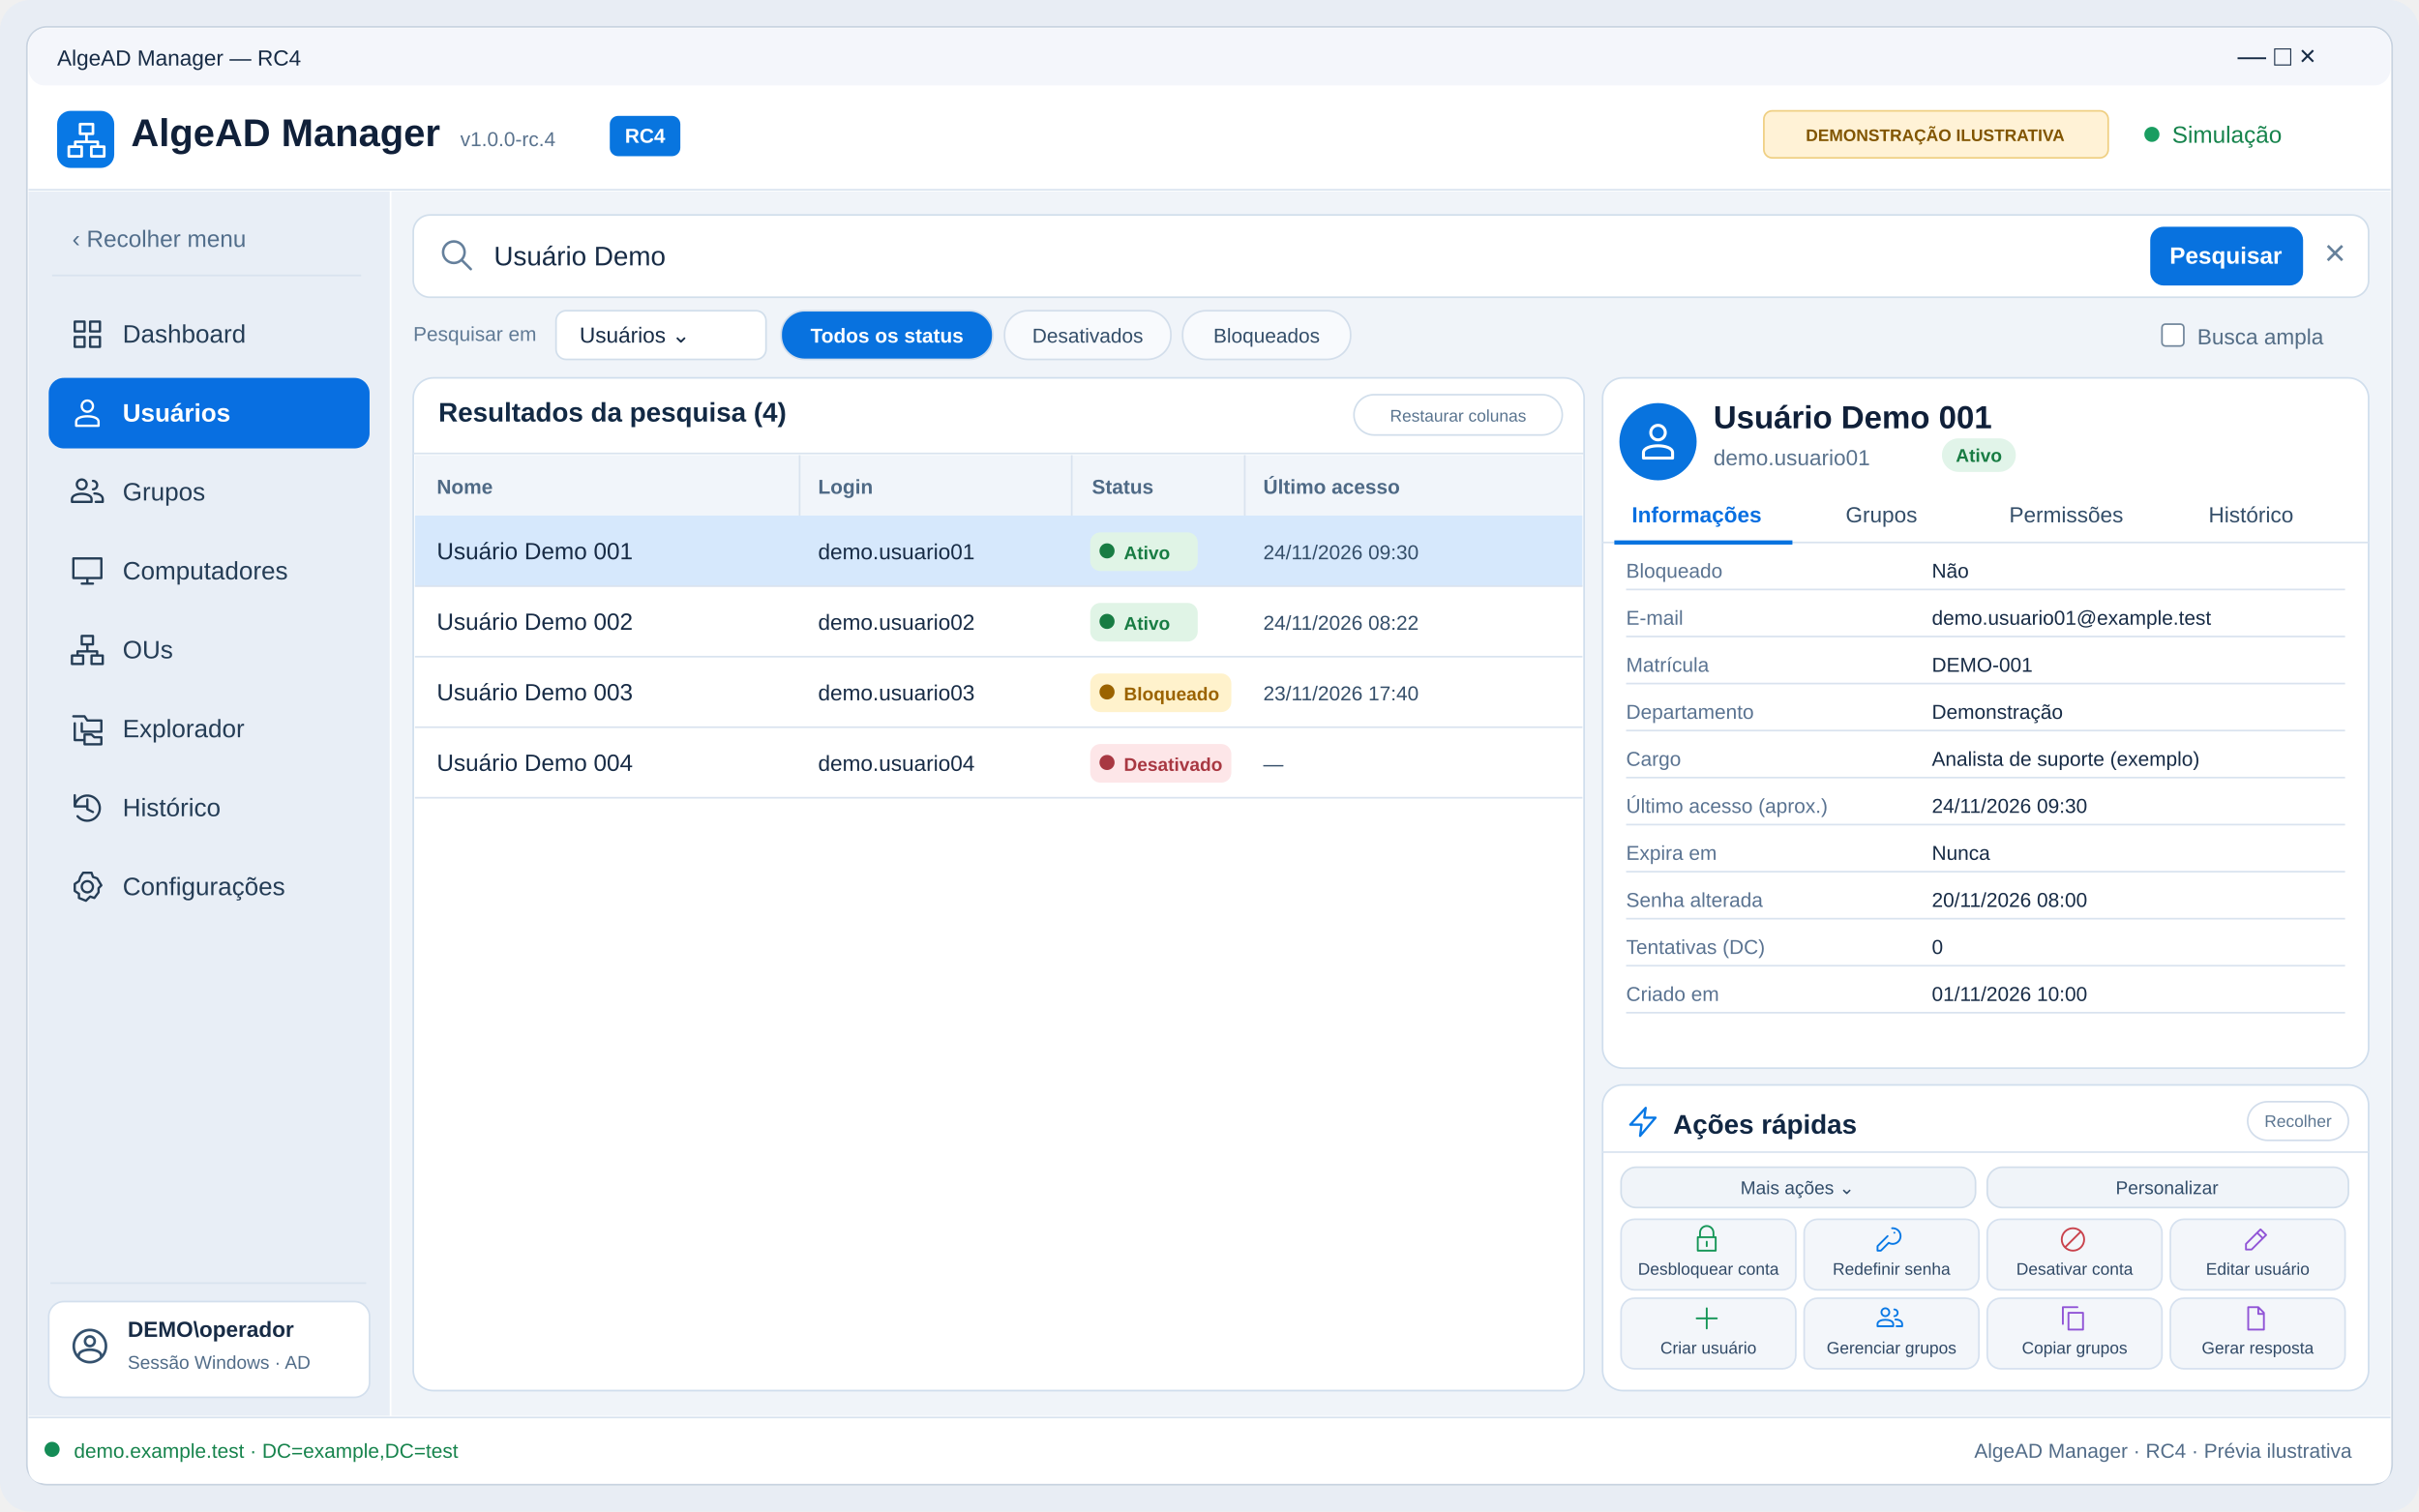
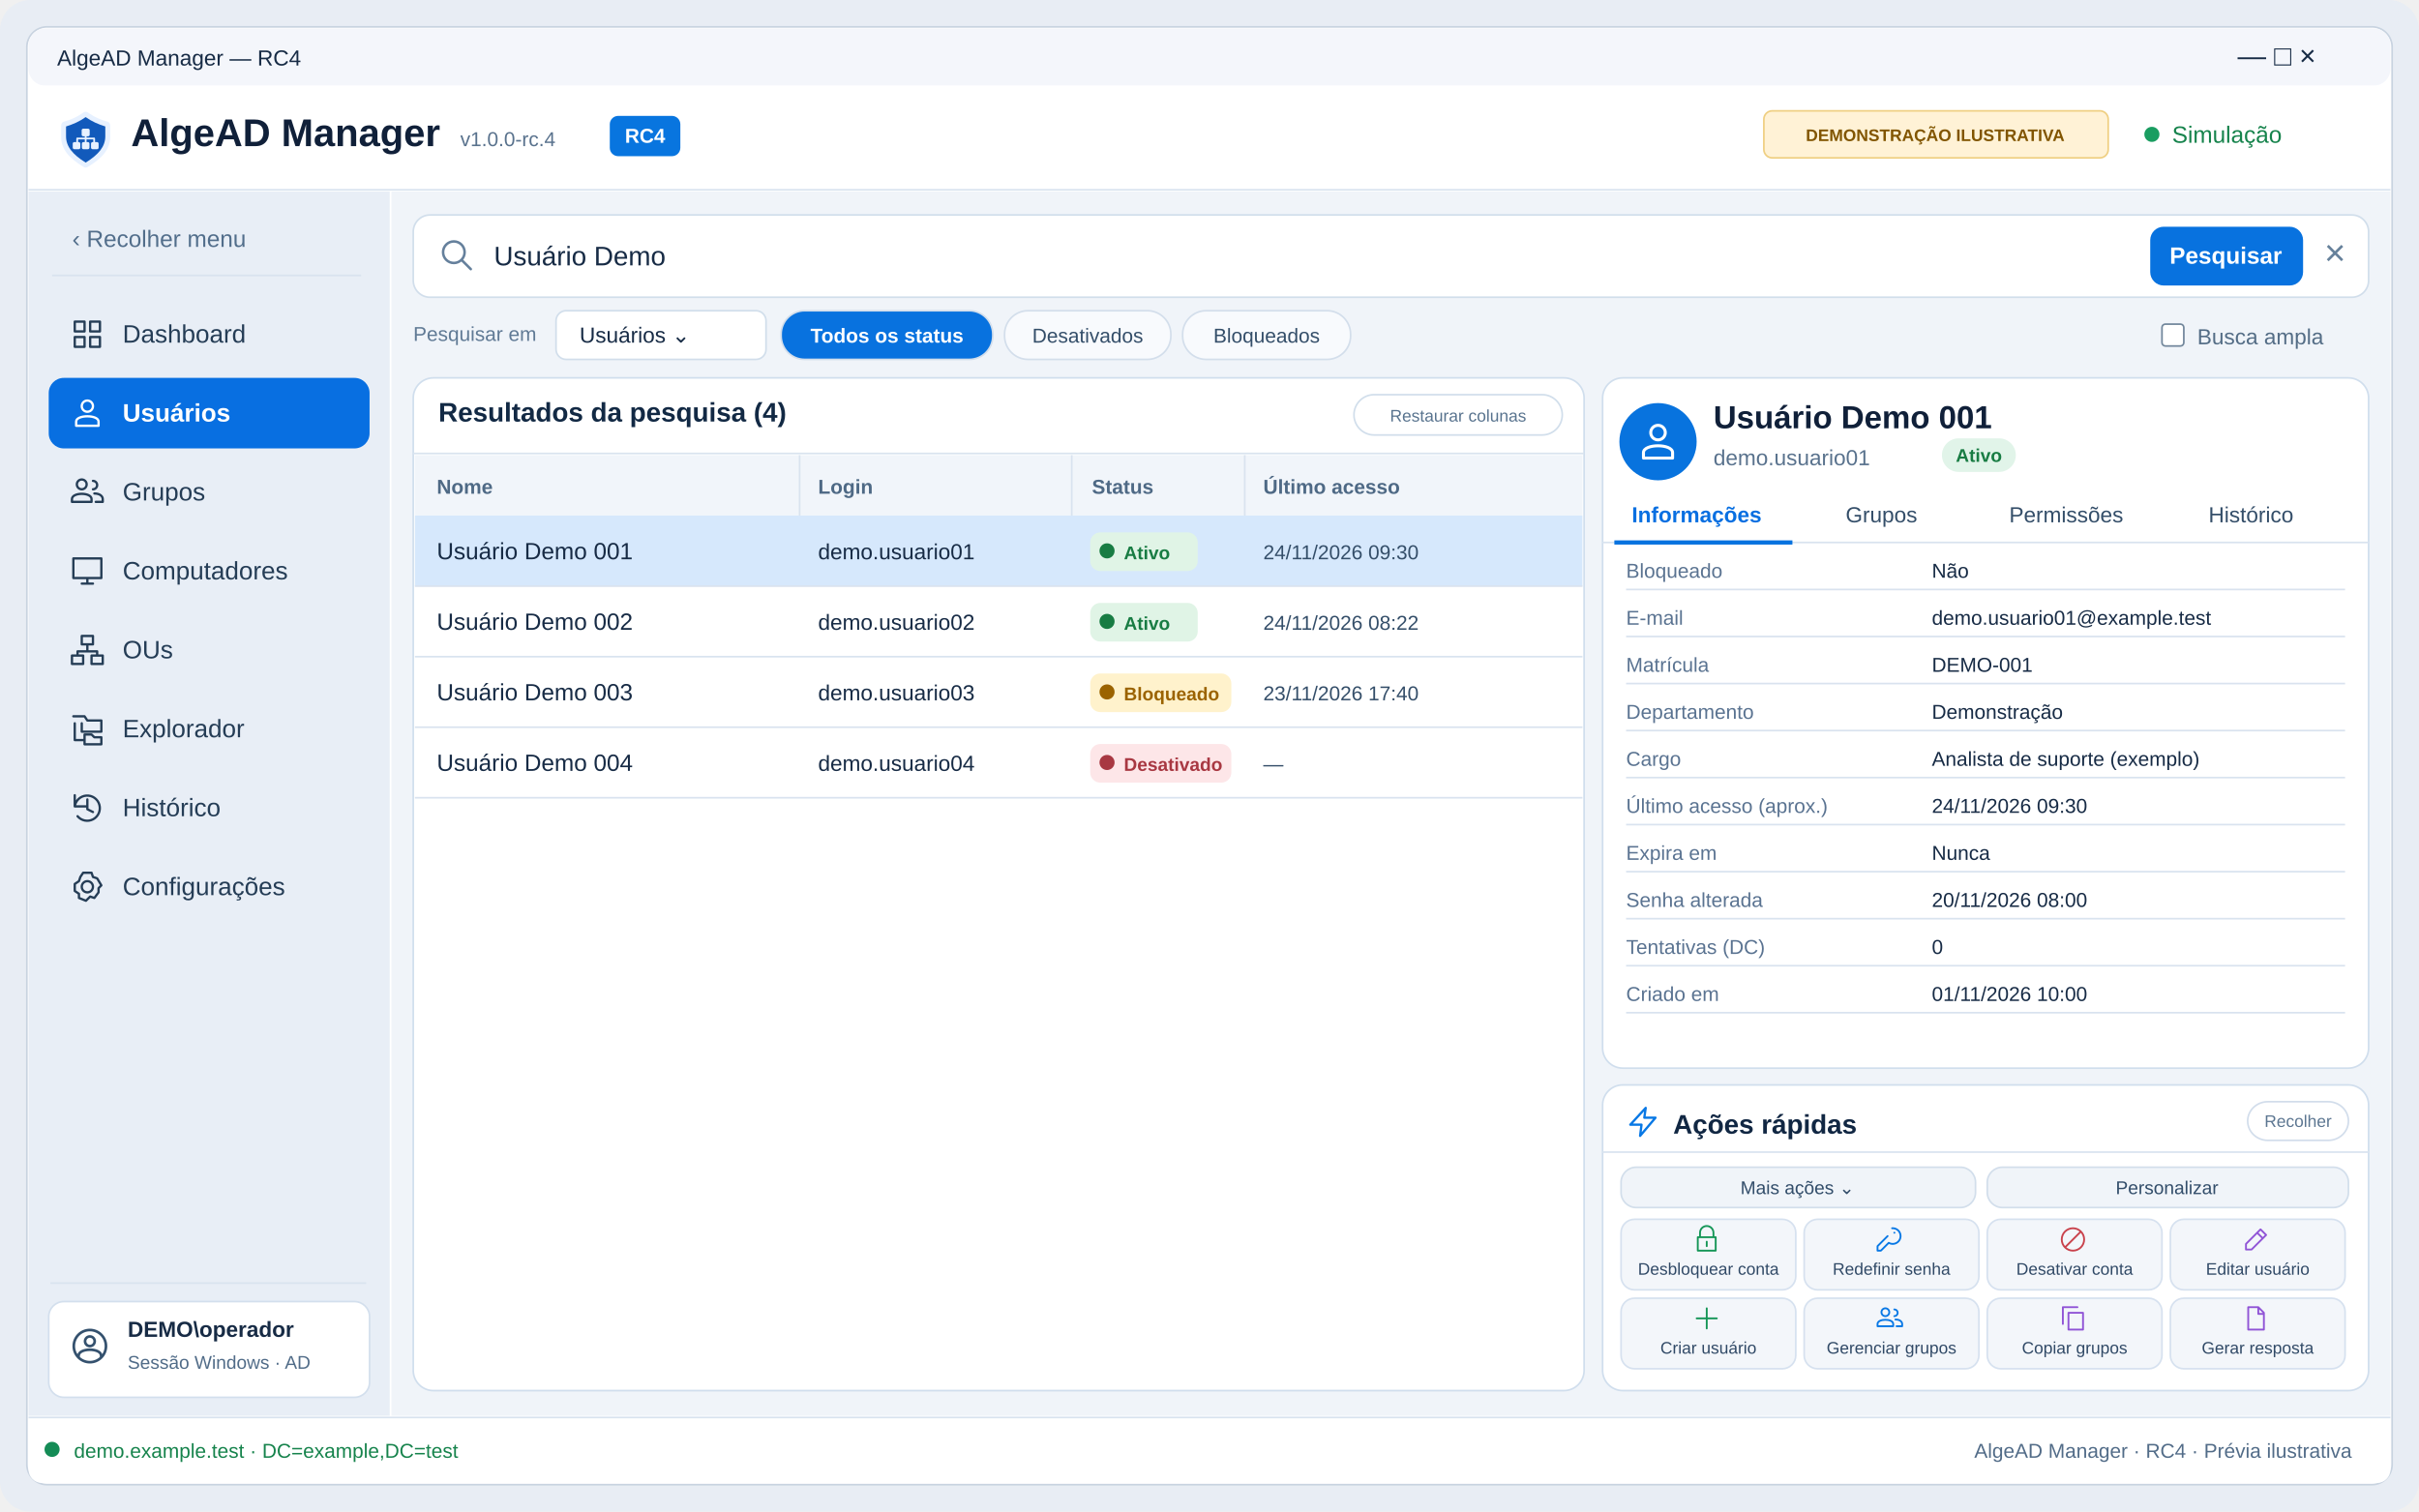
<svg xmlns="http://www.w3.org/2000/svg" width="1440" height="900" viewBox="0 0 1440 900" role="img" aria-labelledby="title desc">
  <g font-family="Segoe UI,Arial,sans-serif">
    <rect x="0" y="0" width="1440" height="900" rx="18" fill="#e8edf4" stroke="none" />
    <rect x="16" y="16" width="1408" height="868" rx="12" fill="#fff" stroke="#c8d3e0" />
    <rect x="17" y="17" width="1406" height="34" rx="10" fill="#f4f6fb" stroke="none" />
    <text x="34" y="39" fill="#172b45" font-size="13" font-weight="400" text-anchor="start">AlgeAD Manager — RC4</text>
    <text x="1332" y="39" fill="#172b45" font-size="17" font-weight="400" text-anchor="start">—    □    ×</text>
    <rect x="17" y="51" width="1406" height="62" rx="0" fill="#fff" stroke="none" />
-     <rect x="34" y="66" width="34" height="34" rx="8" fill="#0878e5" stroke="none" />
-     <g transform="translate(40 72) scale(0.9583333)" fill="none" stroke="#fff" stroke-width="1.65" stroke-linecap="round" stroke-linejoin="round">
-       <path d="M8 2h8v6H8z M12 8v5 M5 13h14 M5 13v3 M19 13v3 M1 16h8v6H1z M15 16h8v6h-8z" />
+     <g transform="translate(34 66) scale(.265625)">
+       <path fill="#E7F1FF" d="M64 2 C67 2 70 4 74 7 C86 15 98 20 112 24 C117 25 119 29 119 34 L119 58 C119 86 101 106 70 125 C66 128 62 128 58 125 C27 106 9 86 9 58 L9 34 C9 29 11 25 16 24 C30 20 42 15 54 7 C58 4 61 2 64 2 Z" />
+       <path fill="#125ABB" d="M64 14 C78 24 92 30 108 35 L108 57 C108 80 93 98 64 116 C35 98 20 80 20 57 L20 35 C36 30 50 24 64 14 Z" />
+       <rect fill="#E7F1FF" x="55" y="40" width="18" height="17" rx="3.5" />
+       <rect fill="#E7F1FF" x="62" y="54" width="4" height="17" rx="1.5" />
+       <rect fill="#E7F1FF" x="43" y="60" width="42" height="4" rx="2" />
+       <rect fill="#E7F1FF" x="43" y="61" width="4" height="13" rx="2" />
+       <rect fill="#E7F1FF" x="81" y="61" width="4" height="13" rx="2" />
+       <rect fill="#E7F1FF" x="35" y="70" width="17" height="16" rx="3.5" />
+       <rect fill="#E7F1FF" x="55.5" y="70" width="17" height="16" rx="3.5" />
+       <rect fill="#E7F1FF" x="76" y="70" width="17" height="16" rx="3.5" />
    </g>
    <text x="78" y="87" fill="#102039" font-size="23" font-weight="700" text-anchor="start">AlgeAD Manager</text>
    <text x="274" y="87" fill="#59728d" font-size="12" font-weight="400" text-anchor="start">v1.0.0-rc.4</text>
    <rect x="363" y="69" width="42" height="24" rx="5" fill="#0875df" stroke="none" />
    <text x="384" y="85" fill="#fff" font-size="12" font-weight="700" text-anchor="middle">RC4</text>
    <rect x="1050" y="66" width="205" height="28" rx="5" fill="#fff2d6" stroke="#efcf82" />
    <text x="1152" y="84" fill="#815500" font-size="10" font-weight="700" text-anchor="middle">DEMONSTRAÇÃO ILUSTRATIVA</text>
    <circle cx="1281" cy="80" r="4.5" fill="#1a9d61" />
    <text x="1293" y="85" fill="#16834c" font-size="14" font-weight="400" text-anchor="start">Simulação</text>
    <path d="M17 113L1423 113" stroke="#d9e3ef" stroke-width="1" fill="none" />
    <rect x="17" y="114" width="215" height="729" rx="0" fill="#e8eef6" stroke="none" />
    <text x="43" y="147" fill="#526e8b" font-size="14" font-weight="400" text-anchor="start">‹   Recolher menu</text>
    <path d="M31 164L215 164" stroke="#d9e3ef" stroke-width="1" fill="none" />
    <g transform="translate(42 189) scale(0.8333333)" fill="none" stroke="#253d56" stroke-width="1.65" stroke-linecap="round" stroke-linejoin="round">
      <path d="M3 3h7v7H3z M14 3h7v7h-7z M3 14h7v7H3z M14 14h7v7h-7z" />
    </g>
    <text x="73" y="204" fill="#253d56" font-size="15" font-weight="400" text-anchor="start">Dashboard</text>
    <rect x="29" y="225" width="191" height="42" rx="9" fill="#086fe1" stroke="none" />
    <g transform="translate(42 236) scale(0.8333333)" fill="none" stroke="#fff" stroke-width="1.65" stroke-linecap="round" stroke-linejoin="round">
      <path d="M12 3a4 4 0 1 0 0 8 4 4 0 0 0 0-8 M4 21v-3c0-5 16-5 16 0v3z" />
    </g>
    <text x="73" y="251" fill="#fff" font-size="15" font-weight="600" text-anchor="start">Usuários</text>
    <g transform="translate(42 283) scale(0.8333333)" fill="none" stroke="#253d56" stroke-width="1.65" stroke-linecap="round" stroke-linejoin="round">
      <path d="M8 3a3.5 3.5 0 1 0 0 7 3.5 3.5 0 0 0 0-7 M1 19v-2c0-5 14-5 14 0v2z M16 4a3 3 0 0 1 0 6 M17 13c4 0 6 2 6 4v2h-5" />
    </g>
    <text x="73" y="298" fill="#253d56" font-size="15" font-weight="400" text-anchor="start">Grupos</text>
    <g transform="translate(42 330) scale(0.8333333)" fill="none" stroke="#253d56" stroke-width="1.65" stroke-linecap="round" stroke-linejoin="round">
      <path d="M2 3h20v14H2z M8 21h8 M12 17v4" />
    </g>
    <text x="73" y="345" fill="#253d56" font-size="15" font-weight="400" text-anchor="start">Computadores</text>
    <g transform="translate(42 377) scale(0.8333333)" fill="none" stroke="#253d56" stroke-width="1.65" stroke-linecap="round" stroke-linejoin="round">
      <path d="M8 2h8v6H8z M12 8v5 M5 13h14 M5 13v3 M19 13v3 M1 16h8v6H1z M15 16h8v6h-8z" />
    </g>
    <text x="73" y="392" fill="#253d56" font-size="15" font-weight="400" text-anchor="start">OUs</text>
    <g transform="translate(42 424) scale(0.8333333)" fill="none" stroke="#253d56" stroke-width="1.65" stroke-linecap="round" stroke-linejoin="round">
      <path d="M2 3h8l2 3h10v8H8V8 M3 8v12h7 M10 16h5l2 2h5v5H10z" />
    </g>
    <text x="73" y="439" fill="#253d56" font-size="15" font-weight="400" text-anchor="start">Explorador</text>
    <g transform="translate(42 471) scale(0.8333333)" fill="none" stroke="#253d56" stroke-width="1.65" stroke-linecap="round" stroke-linejoin="round">
      <path d="M3 11a9 9 0 1 1 2 7 M3 3v8h8 M12 6v7l4 2" />
    </g>
    <text x="73" y="486" fill="#253d56" font-size="15" font-weight="400" text-anchor="start">Histórico</text>
    <g transform="translate(42 518) scale(0.8333333)" fill="none" stroke="#253d56" stroke-width="1.65" stroke-linecap="round" stroke-linejoin="round">
      <path d="M9 2h6l1 3 3 1 3 5-2 2v3l-3 4-3-1-3 3-5-2v-3l-3-2v-5l3-2 1-3z M12 8a4 4 0 1 0 0 8 4 4 0 0 0 0-8" />
    </g>
    <text x="73" y="533" fill="#253d56" font-size="15" font-weight="400" text-anchor="start">Configurações</text>
    <path d="M30 764L218 764" stroke="#d9e3ef" stroke-width="1" fill="none" />
    <rect x="29" y="775" width="191" height="57" rx="9" fill="#fff" stroke="#d3dfed" />
    <g transform="translate(42 790) scale(0.9583333)" fill="none" stroke="#34516e" stroke-width="1.65" stroke-linecap="round" stroke-linejoin="round">
      <path d="M12 2a10 10 0 1 0 0 20 10 10 0 0 0 0-20 M12 6a3 3 0 1 0 0 6 3 3 0 0 0 0-6 M5 19v-1c0-5 14-5 14 0v1" />
    </g>
    <text x="76" y="796" fill="#172b45" font-size="13" font-weight="700" text-anchor="start">DEMO\operador</text>
    <text x="76" y="815" fill="#516c88" font-size="11" font-weight="400" text-anchor="start">Sessão Windows · AD</text>
    <rect x="233" y="114" width="1190" height="729" rx="0" fill="#f0f4f9" stroke="none" />
    <rect x="246" y="128" width="1164" height="49" rx="10" fill="#fff" stroke="#d1deeb" />
    <g transform="translate(261 141) scale(0.9166667)" fill="none" stroke="#65809c" stroke-width="1.65" stroke-linecap="round" stroke-linejoin="round">
      <path d="M10 3a7 7 0 1 0 0 14 7 7 0 0 0 0-14 M15 15l6 6" />
    </g>
    <text x="294" y="158" fill="#172b45" font-size="16" font-weight="400" text-anchor="start">Usuário Demo</text>
    <rect x="1280" y="135" width="91" height="35" rx="8" fill="#0872df" stroke="none" />
    <text x="1325" y="157" fill="#fff" font-size="14" font-weight="600" text-anchor="middle">Pesquisar</text>
    <text x="1390" y="158" fill="#66819b" font-size="22" font-weight="400" text-anchor="middle">×</text>
    <text x="246" y="203" fill="#607a95" font-size="12" font-weight="400" text-anchor="start">Pesquisar em</text>
    <rect x="331" y="185" width="125" height="29" rx="6" fill="#fff" stroke="#d1deeb" />
    <text x="345" y="204" fill="#172b45" font-size="13" font-weight="400" text-anchor="start">Usuários     ⌄</text>
    <rect x="465" y="185" width="126" height="29" rx="14" fill="#0872df" stroke="#d3deeb" />
    <text x="528" y="204" fill="#fff" font-size="12" font-weight="600" text-anchor="middle">Todos os status</text>
    <rect x="598" y="185" width="99" height="29" rx="14" fill="#f8fafd" stroke="#d3deeb" />
    <text x="647.5" y="204" fill="#344e69" font-size="12" font-weight="400" text-anchor="middle">Desativados</text>
    <rect x="704" y="185" width="100" height="29" rx="14" fill="#f8fafd" stroke="#d3deeb" />
    <text x="754" y="204" fill="#344e69" font-size="12" font-weight="400" text-anchor="middle">Bloqueados</text>
    <rect x="1287" y="193" width="13" height="13" rx="2" fill="#fff" stroke="#71869b" />
    <text x="1308" y="205" fill="#546d86" font-size="13" font-weight="400" text-anchor="start">Busca ampla</text>
    <rect x="246" y="225" width="697" height="603" rx="12" fill="#fff" stroke="#d0deed" />
    <rect x="954" y="225" width="456" height="411" rx="12" fill="#fff" stroke="#d0deed" />
    <rect x="954" y="646" width="456" height="182" rx="12" fill="#fff" stroke="#d0deed" />
    <text x="261" y="251" fill="#122944" font-size="16" font-weight="700" text-anchor="start">Resultados da pesquisa (4)</text>
    <rect x="806" y="235" width="124" height="24" rx="12" fill="#fff" stroke="#d1deeb" />
    <text x="868" y="251" fill="#58738e" font-size="10" font-weight="400" text-anchor="middle">Restaurar colunas</text>
    <path d="M246 270L943 270" stroke="#d9e3ef" stroke-width="1" fill="none" />
    <rect x="247" y="271" width="695" height="36" rx="0" fill="#f1f5fa" stroke="none" />
    <text x="260" y="294" fill="#4e6985" font-size="12" font-weight="600" text-anchor="start">Nome</text>
    <text x="487" y="294" fill="#4e6985" font-size="12" font-weight="600" text-anchor="start">Login</text>
    <text x="650" y="294" fill="#4e6985" font-size="12" font-weight="600" text-anchor="start">Status</text>
    <text x="752" y="294" fill="#4e6985" font-size="12" font-weight="600" text-anchor="start">Último acesso</text>
    <path d="M476 271L476 307" stroke="#d9e3ef" stroke-width="1" fill="none" />
    <path d="M638 271L638 307" stroke="#d9e3ef" stroke-width="1" fill="none" />
    <path d="M741 271L741 307" stroke="#d9e3ef" stroke-width="1" fill="none" />
    <rect x="247" y="307" width="695" height="42" rx="0" fill="#d6e8fc" stroke="none" />
    <path d="M247 349L942 349" stroke="#d9e3ef" stroke-width="1" fill="none" />
    <text x="260" y="333" fill="#172b45" font-size="14" font-weight="400" text-anchor="start">Usuário Demo 001</text>
    <text x="487" y="333" fill="#172b45" font-size="13" font-weight="400" text-anchor="start">demo.usuario01</text>
    <rect x="649" y="317" width="64" height="23" rx="6" fill="#e0f4e6" stroke="none" />
    <circle cx="659" cy="328" r="4.5" fill="#187c43" />
    <text x="669" y="333" fill="#187c43" font-size="11" font-weight="600" text-anchor="start">Ativo</text>
    <text x="752" y="333" fill="#344e69" font-size="12" font-weight="400" text-anchor="start">24/11/2026 09:30</text>
    <path d="M247 391L942 391" stroke="#d9e3ef" stroke-width="1" fill="none" />
    <text x="260" y="375" fill="#172b45" font-size="14" font-weight="400" text-anchor="start">Usuário Demo 002</text>
    <text x="487" y="375" fill="#172b45" font-size="13" font-weight="400" text-anchor="start">demo.usuario02</text>
    <rect x="649" y="359" width="64" height="23" rx="6" fill="#e0f4e6" stroke="none" />
    <circle cx="659" cy="370" r="4.5" fill="#187c43" />
    <text x="669" y="375" fill="#187c43" font-size="11" font-weight="600" text-anchor="start">Ativo</text>
    <text x="752" y="375" fill="#344e69" font-size="12" font-weight="400" text-anchor="start">24/11/2026 08:22</text>
    <path d="M247 433L942 433" stroke="#d9e3ef" stroke-width="1" fill="none" />
    <text x="260" y="417" fill="#172b45" font-size="14" font-weight="400" text-anchor="start">Usuário Demo 003</text>
    <text x="487" y="417" fill="#172b45" font-size="13" font-weight="400" text-anchor="start">demo.usuario03</text>
    <rect x="649" y="401" width="84" height="23" rx="6" fill="#fff2cc" stroke="none" />
    <circle cx="659" cy="412" r="4.5" fill="#9b6300" />
    <text x="669" y="417" fill="#9b6300" font-size="11" font-weight="600" text-anchor="start">Bloqueado</text>
    <text x="752" y="417" fill="#344e69" font-size="12" font-weight="400" text-anchor="start">23/11/2026 17:40</text>
    <path d="M247 475L942 475" stroke="#d9e3ef" stroke-width="1" fill="none" />
    <text x="260" y="459" fill="#172b45" font-size="14" font-weight="400" text-anchor="start">Usuário Demo 004</text>
    <text x="487" y="459" fill="#172b45" font-size="13" font-weight="400" text-anchor="start">demo.usuario04</text>
    <rect x="649" y="443" width="84" height="23" rx="6" fill="#fde6e8" stroke="none" />
    <circle cx="659" cy="454" r="4.5" fill="#a83842" />
    <text x="669" y="459" fill="#a83842" font-size="11" font-weight="600" text-anchor="start">Desativado</text>
    <text x="752" y="459" fill="#344e69" font-size="12" font-weight="400" text-anchor="start">—</text>
    <circle cx="987" cy="263" r="23" fill="#0873de" />
    <g transform="translate(974 250) scale(1.083333)" fill="none" stroke="#fff" stroke-width="1.65" stroke-linecap="round" stroke-linejoin="round">
      <path d="M12 3a4 4 0 1 0 0 8 4 4 0 0 0 0-8 M4 21v-3c0-5 16-5 16 0v3z" />
    </g>
    <text x="1020" y="255" fill="#102039" font-size="19" font-weight="700" text-anchor="start">Usuário Demo 001</text>
    <text x="1020" y="277" fill="#59728d" font-size="13" font-weight="400" text-anchor="start">demo.usuario01</text>
    <rect x="1156" y="261" width="44" height="20" rx="10" fill="#e1f4e9" stroke="none" />
    <text x="1178" y="275" fill="#187c43" font-size="11" font-weight="600" text-anchor="middle">Ativo</text>
    <text x="1010" y="311" fill="#086fe1" font-size="13" font-weight="600" text-anchor="middle">Informações</text>
    <text x="1120" y="311" fill="#344e69" font-size="13" font-weight="400" text-anchor="middle">Grupos</text>
    <text x="1230" y="311" fill="#344e69" font-size="13" font-weight="400" text-anchor="middle">Permissões</text>
    <text x="1340" y="311" fill="#344e69" font-size="13" font-weight="400" text-anchor="middle">Histórico</text>
    <path d="M954 323L1410 323" stroke="#d9e3ef" stroke-width="1" fill="none" />
    <path d="M961 323H1067" stroke="#0872df" stroke-width="2.5" />
    <text x="968" y="344" fill="#5a7391" font-size="12" font-weight="400" text-anchor="start">Bloqueado</text>
    <text x="1150" y="344" fill="#172b45" font-size="12" font-weight="500" text-anchor="start">Não</text>
    <path d="M968 351L1396 351" stroke="#d9e3ef" stroke-width="1" fill="none" />
    <text x="968" y="372" fill="#5a7391" font-size="12" font-weight="400" text-anchor="start">E-mail</text>
    <text x="1150" y="372" fill="#172b45" font-size="12" font-weight="500" text-anchor="start">demo.usuario01@example.test</text>
    <path d="M968 379L1396 379" stroke="#d9e3ef" stroke-width="1" fill="none" />
    <text x="968" y="400" fill="#5a7391" font-size="12" font-weight="400" text-anchor="start">Matrícula</text>
    <text x="1150" y="400" fill="#172b45" font-size="12" font-weight="500" text-anchor="start">DEMO-001</text>
    <path d="M968 407L1396 407" stroke="#d9e3ef" stroke-width="1" fill="none" />
    <text x="968" y="428" fill="#5a7391" font-size="12" font-weight="400" text-anchor="start">Departamento</text>
    <text x="1150" y="428" fill="#172b45" font-size="12" font-weight="500" text-anchor="start">Demonstração</text>
    <path d="M968 435L1396 435" stroke="#d9e3ef" stroke-width="1" fill="none" />
    <text x="968" y="456" fill="#5a7391" font-size="12" font-weight="400" text-anchor="start">Cargo</text>
    <text x="1150" y="456" fill="#172b45" font-size="12" font-weight="500" text-anchor="start">Analista de suporte (exemplo)</text>
    <path d="M968 463L1396 463" stroke="#d9e3ef" stroke-width="1" fill="none" />
    <text x="968" y="484" fill="#5a7391" font-size="12" font-weight="400" text-anchor="start">Último acesso (aprox.)</text>
    <text x="1150" y="484" fill="#172b45" font-size="12" font-weight="500" text-anchor="start">24/11/2026 09:30</text>
    <path d="M968 491L1396 491" stroke="#d9e3ef" stroke-width="1" fill="none" />
    <text x="968" y="512" fill="#5a7391" font-size="12" font-weight="400" text-anchor="start">Expira em</text>
    <text x="1150" y="512" fill="#172b45" font-size="12" font-weight="500" text-anchor="start">Nunca</text>
    <path d="M968 519L1396 519" stroke="#d9e3ef" stroke-width="1" fill="none" />
    <text x="968" y="540" fill="#5a7391" font-size="12" font-weight="400" text-anchor="start">Senha alterada</text>
    <text x="1150" y="540" fill="#172b45" font-size="12" font-weight="500" text-anchor="start">20/11/2026 08:00</text>
    <path d="M968 547L1396 547" stroke="#d9e3ef" stroke-width="1" fill="none" />
    <text x="968" y="568" fill="#5a7391" font-size="12" font-weight="400" text-anchor="start">Tentativas (DC)</text>
    <text x="1150" y="568" fill="#172b45" font-size="12" font-weight="500" text-anchor="start">0</text>
    <path d="M968 575L1396 575" stroke="#d9e3ef" stroke-width="1" fill="none" />
    <text x="968" y="596" fill="#5a7391" font-size="12" font-weight="400" text-anchor="start">Criado em</text>
    <text x="1150" y="596" fill="#172b45" font-size="12" font-weight="500" text-anchor="start">01/11/2026 10:00</text>
    <path d="M968 603L1396 603" stroke="#d9e3ef" stroke-width="1" fill="none" />
    <g transform="translate(968 658) scale(0.8333333)" fill="none" stroke="#0878e5" stroke-width="1.65" stroke-linecap="round" stroke-linejoin="round">
      <path d="M14 2L3 14h8l-1 8 11-13h-8z" />
    </g>
    <text x="996" y="675" fill="#112743" font-size="16" font-weight="700" text-anchor="start">Ações rápidas</text>
    <rect x="1338" y="656" width="60" height="23" rx="12" fill="#fff" stroke="#d2ddeb" />
    <text x="1368" y="671" fill="#5c7691" font-size="10" font-weight="400" text-anchor="middle">Recolher</text>
    <path d="M954 686L1410 686" stroke="#d9e3ef" stroke-width="1" fill="none" />
    <rect x="965" y="695" width="211" height="24" rx="9" fill="#f0f4f9" stroke="#d2deeb" />
    <rect x="1183" y="695" width="215" height="24" rx="9" fill="#f0f4f9" stroke="#d2deeb" />
    <text x="1070" y="711" fill="#324d6a" font-size="11" font-weight="400" text-anchor="middle">Mais ações  ⌄</text>
    <text x="1290" y="711" fill="#324d6a" font-size="11" font-weight="400" text-anchor="middle">Personalizar</text>
    <rect x="965" y="726" width="104" height="42" rx="8" fill="#f3f6fa" stroke="#d6e1ef" />
    <g transform="translate(1008 730) scale(0.6666667)" fill="none" stroke="#159657" stroke-width="1.65" stroke-linecap="round" stroke-linejoin="round">
      <path d="M6 10V6a6 6 0 0 1 12 0v4 M4 10h16v12H4z M12 14v4" />
    </g>
    <text x="1017" y="759" fill="#304966" font-size="10" font-weight="400" text-anchor="middle">Desbloquear conta</text>
    <rect x="1074" y="726" width="104" height="42" rx="8" fill="#f3f6fa" stroke="#d6e1ef" />
    <g transform="translate(1117 730) scale(0.6666667)" fill="none" stroke="#0878e5" stroke-width="1.65" stroke-linecap="round" stroke-linejoin="round">
      <path d="M14 2a7 7 0 1 1-3 13L4 22H1v-4l9-9 M16 6h.1" />
    </g>
    <text x="1126" y="759" fill="#304966" font-size="10" font-weight="400" text-anchor="middle">Redefinir senha</text>
    <rect x="1183" y="726" width="104" height="42" rx="8" fill="#f3f6fa" stroke="#d6e1ef" />
    <g transform="translate(1226 730) scale(0.6666667)" fill="none" stroke="#c9424c" stroke-width="1.65" stroke-linecap="round" stroke-linejoin="round">
      <path d="M12 2a10 10 0 1 0 0 20 10 10 0 0 0 0-20 M5 19L19 5" />
    </g>
    <text x="1235" y="759" fill="#304966" font-size="10" font-weight="400" text-anchor="middle">Desativar conta</text>
    <rect x="1292" y="726" width="104" height="42" rx="8" fill="#f3f6fa" stroke="#d6e1ef" />
    <g transform="translate(1335 730) scale(0.6666667)" fill="none" stroke="#9054d6" stroke-width="1.65" stroke-linecap="round" stroke-linejoin="round">
      <path d="M3 16L16 3l5 5L8 21H3z M13 6l5 5" />
    </g>
    <text x="1344" y="759" fill="#304966" font-size="10" font-weight="400" text-anchor="middle">Editar usuário</text>
    <rect x="965" y="773" width="104" height="42" rx="8" fill="#f3f6fa" stroke="#d6e1ef" />
    <g transform="translate(1008 777) scale(0.6666667)" fill="none" stroke="#159657" stroke-width="1.65" stroke-linecap="round" stroke-linejoin="round">
      <path d="M12 3v18 M3 12h18" />
    </g>
    <text x="1017" y="806" fill="#304966" font-size="10" font-weight="400" text-anchor="middle">Criar usuário</text>
    <rect x="1074" y="773" width="104" height="42" rx="8" fill="#f3f6fa" stroke="#d6e1ef" />
    <g transform="translate(1117 777) scale(0.6666667)" fill="none" stroke="#0878e5" stroke-width="1.65" stroke-linecap="round" stroke-linejoin="round">
      <path d="M8 3a3.5 3.5 0 1 0 0 7 3.5 3.5 0 0 0 0-7 M1 19v-2c0-5 14-5 14 0v2z M16 4a3 3 0 0 1 0 6 M17 13c4 0 6 2 6 4v2h-5" />
    </g>
    <text x="1126" y="806" fill="#304966" font-size="10" font-weight="400" text-anchor="middle">Gerenciar grupos</text>
    <rect x="1183" y="773" width="104" height="42" rx="8" fill="#f3f6fa" stroke="#d6e1ef" />
    <g transform="translate(1226 777) scale(0.6666667)" fill="none" stroke="#9054d6" stroke-width="1.65" stroke-linecap="round" stroke-linejoin="round">
      <path d="M8 7h13v15H8z M3 17V2h13" />
    </g>
    <text x="1235" y="806" fill="#304966" font-size="10" font-weight="400" text-anchor="middle">Copiar grupos</text>
    <rect x="1292" y="773" width="104" height="42" rx="8" fill="#f3f6fa" stroke="#d6e1ef" />
    <g transform="translate(1335 777) scale(0.6666667)" fill="none" stroke="#9054d6" stroke-width="1.65" stroke-linecap="round" stroke-linejoin="round">
      <path d="M5 2h9l5 5v15H5z M14 2v6h5" />
    </g>
    <text x="1344" y="806" fill="#304966" font-size="10" font-weight="400" text-anchor="middle">Gerar resposta</text>
    <rect x="17" y="844" width="1406" height="39" rx="8" fill="#fff" stroke="none" />
    <path d="M17 844L1423 844" stroke="#d9e3ef" stroke-width="1" fill="none" />
    <circle cx="31" cy="863" r="4.5" fill="#148c56" />
    <text x="44" y="868" fill="#16834c" font-size="12" font-weight="400" text-anchor="start">demo.example.test · DC=example,DC=test</text>
    <text x="1400" y="868" fill="#526c88" font-size="12" font-weight="400" text-anchor="end">AlgeAD Manager · RC4 · Prévia ilustrativa</text>
  </g>
</svg>
